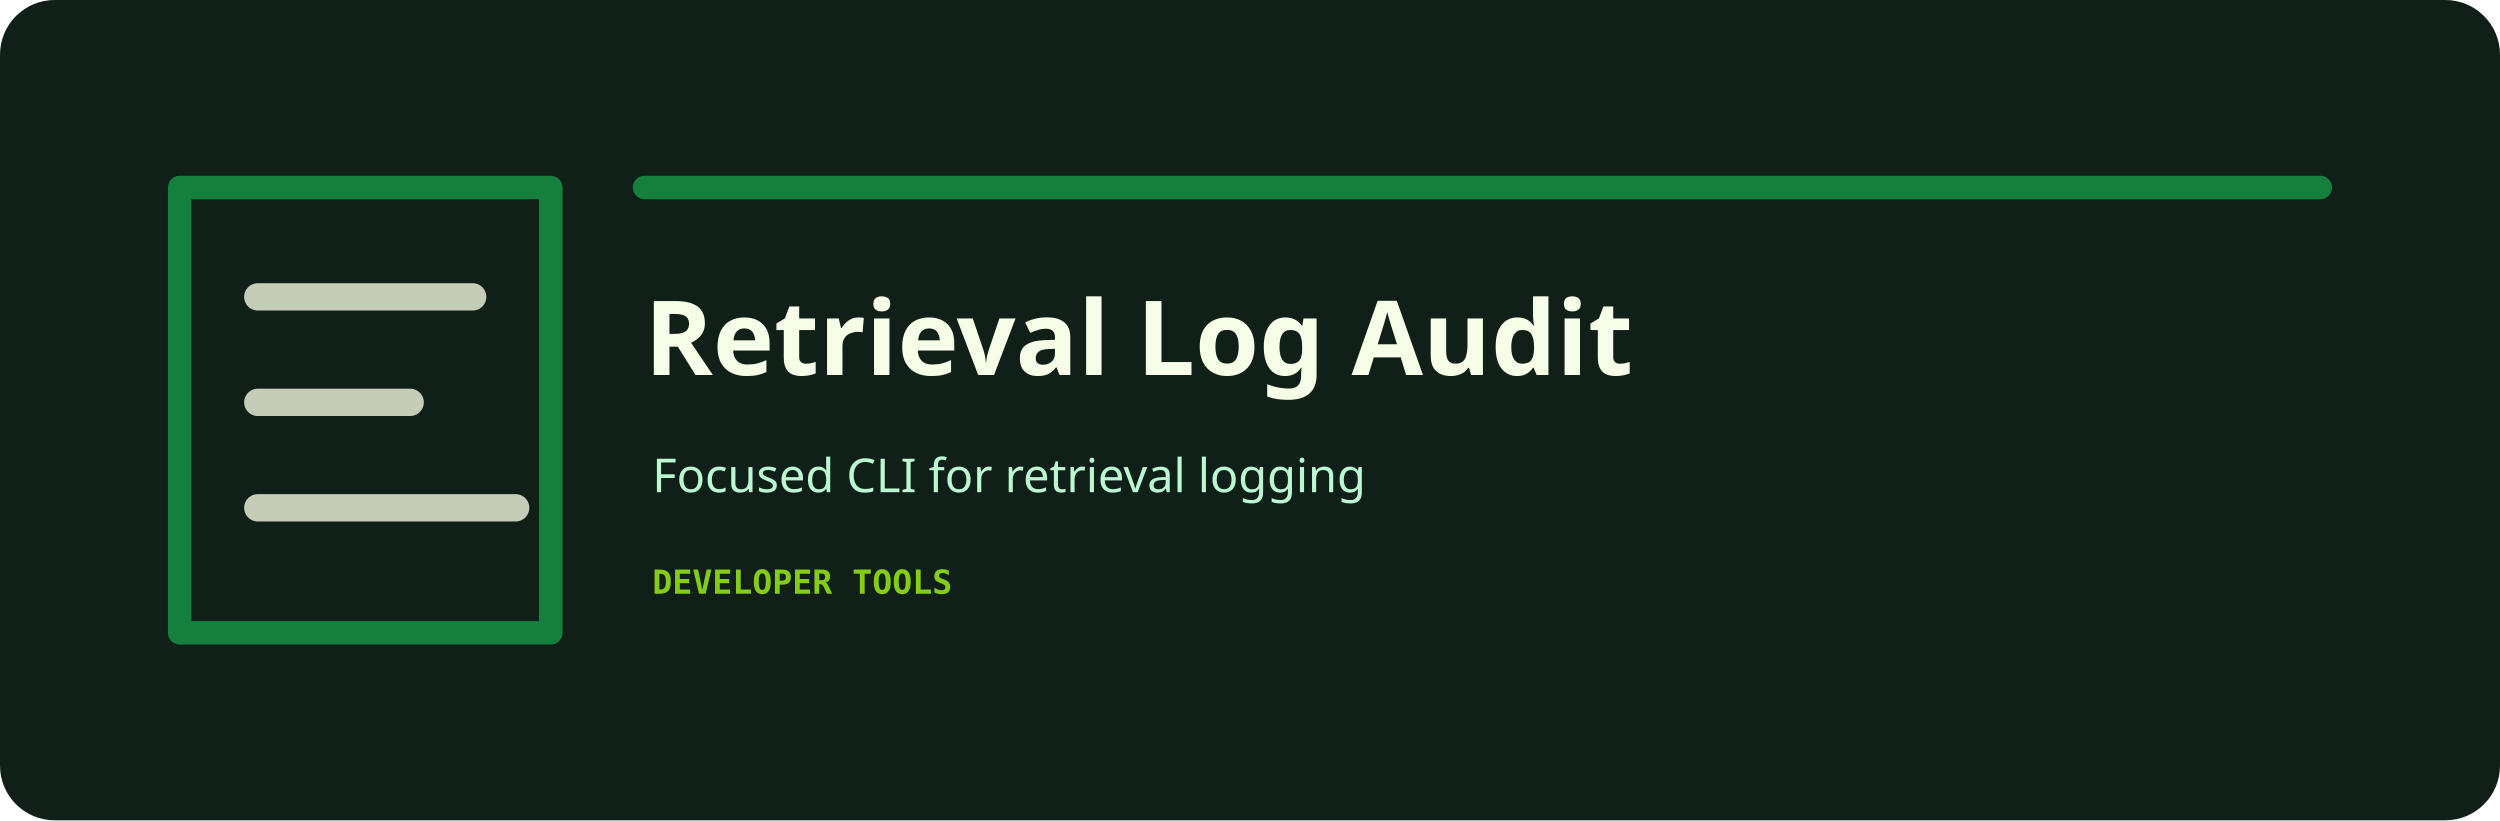
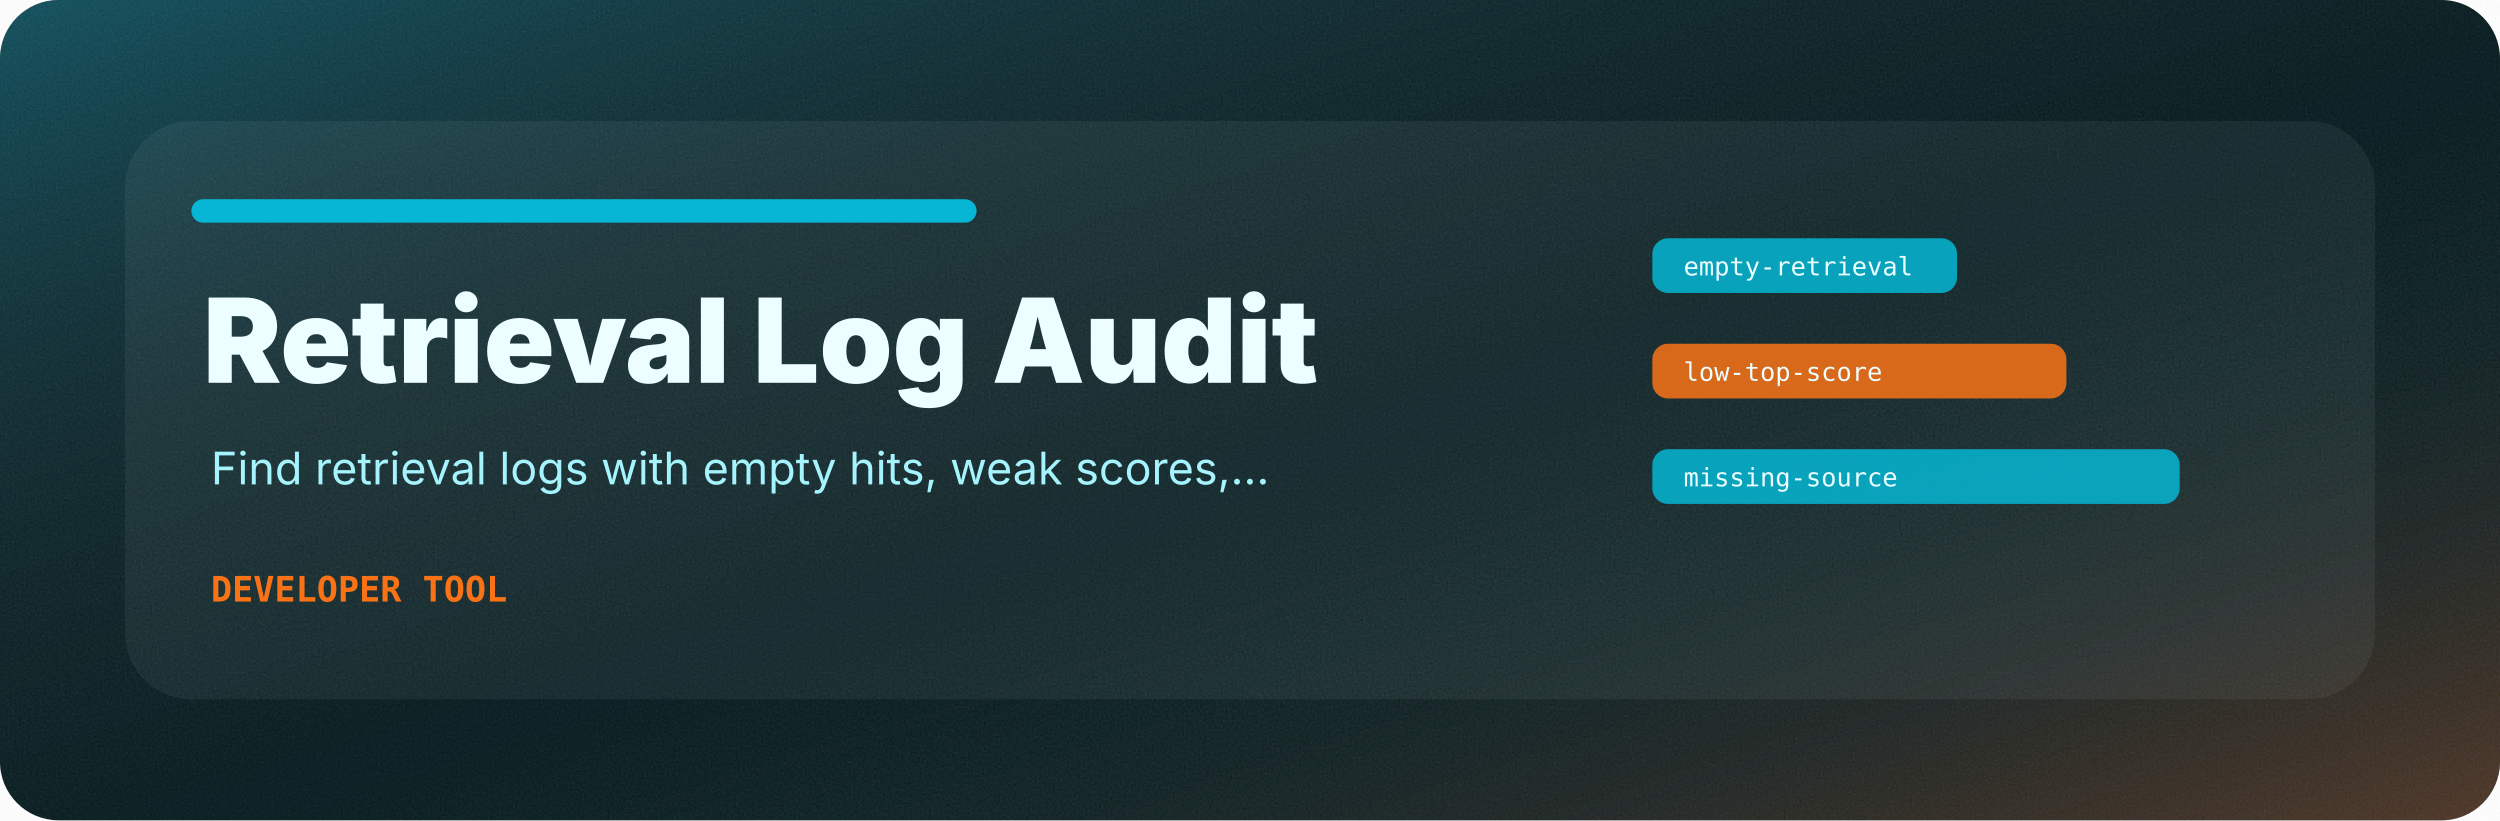
<svg xmlns="http://www.w3.org/2000/svg" width="1280" height="420" viewBox="0 0 1280 420" fill="none" role="img" aria-label="Retrieval Log Audit cover">
-   <rect width="1280" height="420" rx="28" fill="#102018" />
-   <path d="M92 96h190v228H92zM330 96h858" stroke="#15803d" stroke-width="12" stroke-linecap="round" stroke-linejoin="round" />
-   <path d="M132 152h110M132 206h78M132 260h132" stroke="#f7fee7" stroke-width="14" stroke-linecap="round" opacity=".78" />
-   <text x="330" y="192" fill="#f7fee7" font-family="Plus Jakarta Sans, ui-sans-serif, system-ui" font-size="53" font-weight="850">Retrieval Log Audit</text>
-   <text x="334" y="252" fill="#bbf7d0" font-family="Plus Jakarta Sans, ui-sans-serif, system-ui" font-size="24">Focused CLI for retrieval logging</text>
-   <text x="334" y="304" fill="#84cc16" font-family="ui-monospace, SFMono-Regular, Menlo, monospace" font-size="17" font-weight="700">DEVELOPER TOOLS</text>
+   <defs>
+     <linearGradient id="g" x1="0" x2="1" y1="0" y2="1">
+       <stop offset="0" stop-color="#06b6d4" stop-opacity=".34" />
+       <stop offset=".54" stop-color="#051b1f" stop-opacity="0" />
+       <stop offset="1" stop-color="#f97316" stop-opacity=".30" />
+     </linearGradient>
+     <filter id="grain" x="-20%" y="-20%" width="140%" height="140%">
+       <feTurbulence type="fractalNoise" baseFrequency=".85" numOctaves="2" seed="18" result="noise" />
+       <feColorMatrix type="saturate" values="0" />
+       <feComponentTransfer>
+         <feFuncA type="table" tableValues="0 .10" />
+       </feComponentTransfer>
+       <feBlend mode="soft-light" in2="SourceGraphic" />
+     </filter>
+   </defs>
+   <rect width="1280" height="420" rx="30" fill="#051b1f" />
+   <rect width="1280" height="420" rx="30" fill="url(#g)" filter="url(#grain)" />
+   <rect x="64" y="62" width="1152" height="296" rx="34" fill="#ecfeff" opacity=".055" />
+   <path d="M104 108h390" stroke="#06b6d4" stroke-width="12" stroke-linecap="round" />
+   <text x="104" y="196" fill="#ecfeff" font-family="Inter, ui-sans-serif, system-ui" font-size="60" font-weight="850">Retrieval Log Audit</text>
+   <text x="108" y="248" fill="#a5f3fc" font-family="Inter, ui-sans-serif, system-ui" font-size="23">Find retrieval logs with empty hits, weak scores,...</text>
+   <text x="108" y="308" fill="#f97316" font-family="ui-monospace, SFMono-Regular, Menlo, monospace" font-size="18" font-weight="800">DEVELOPER TOOL</text>
+   <rect x="846" y="122" width="156" height="28" rx="8" fill="#06b6d4" opacity=".85" />
+   <text x="862" y="141" fill="#ecfeff" font-family="ui-monospace, SFMono-Regular, Menlo, monospace" font-size="13">empty-retrieval</text>
+   <rect x="846" y="176" width="212" height="28" rx="8" fill="#f97316" opacity=".85" />
+   <text x="862" y="195" fill="#ecfeff" font-family="ui-monospace, SFMono-Regular, Menlo, monospace" font-size="13">low-top-score</text>
+   <rect x="846" y="230" width="270" height="28" rx="8" fill="#06b6d4" opacity=".85" />
+   <text x="862" y="249" fill="#ecfeff" font-family="ui-monospace, SFMono-Regular, Menlo, monospace" font-size="13">missing-source</text>
</svg>
